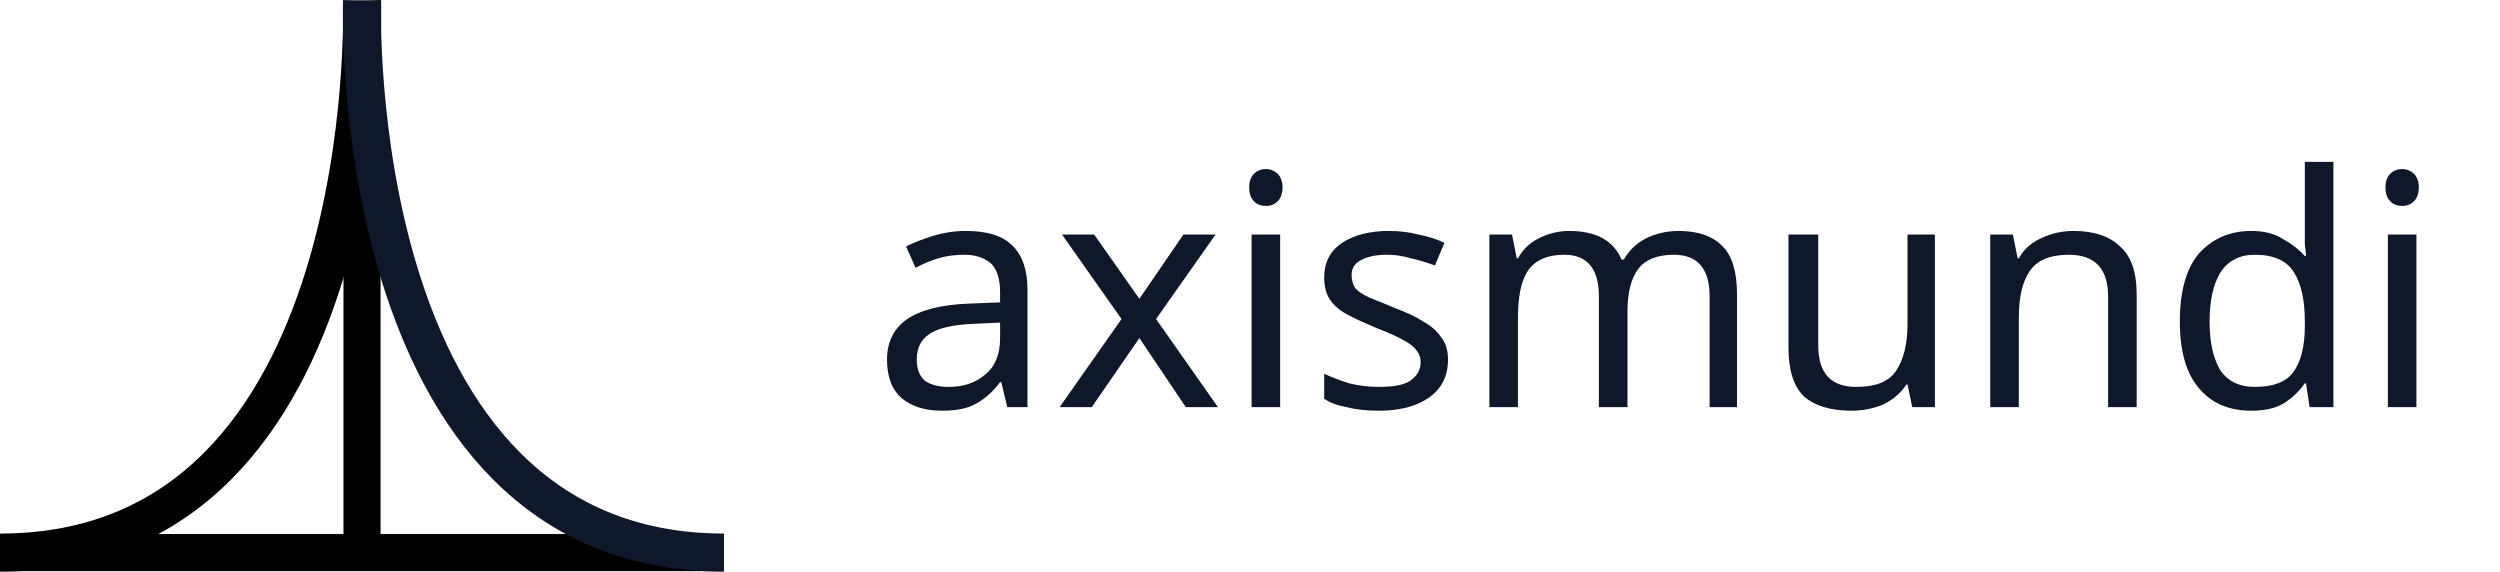
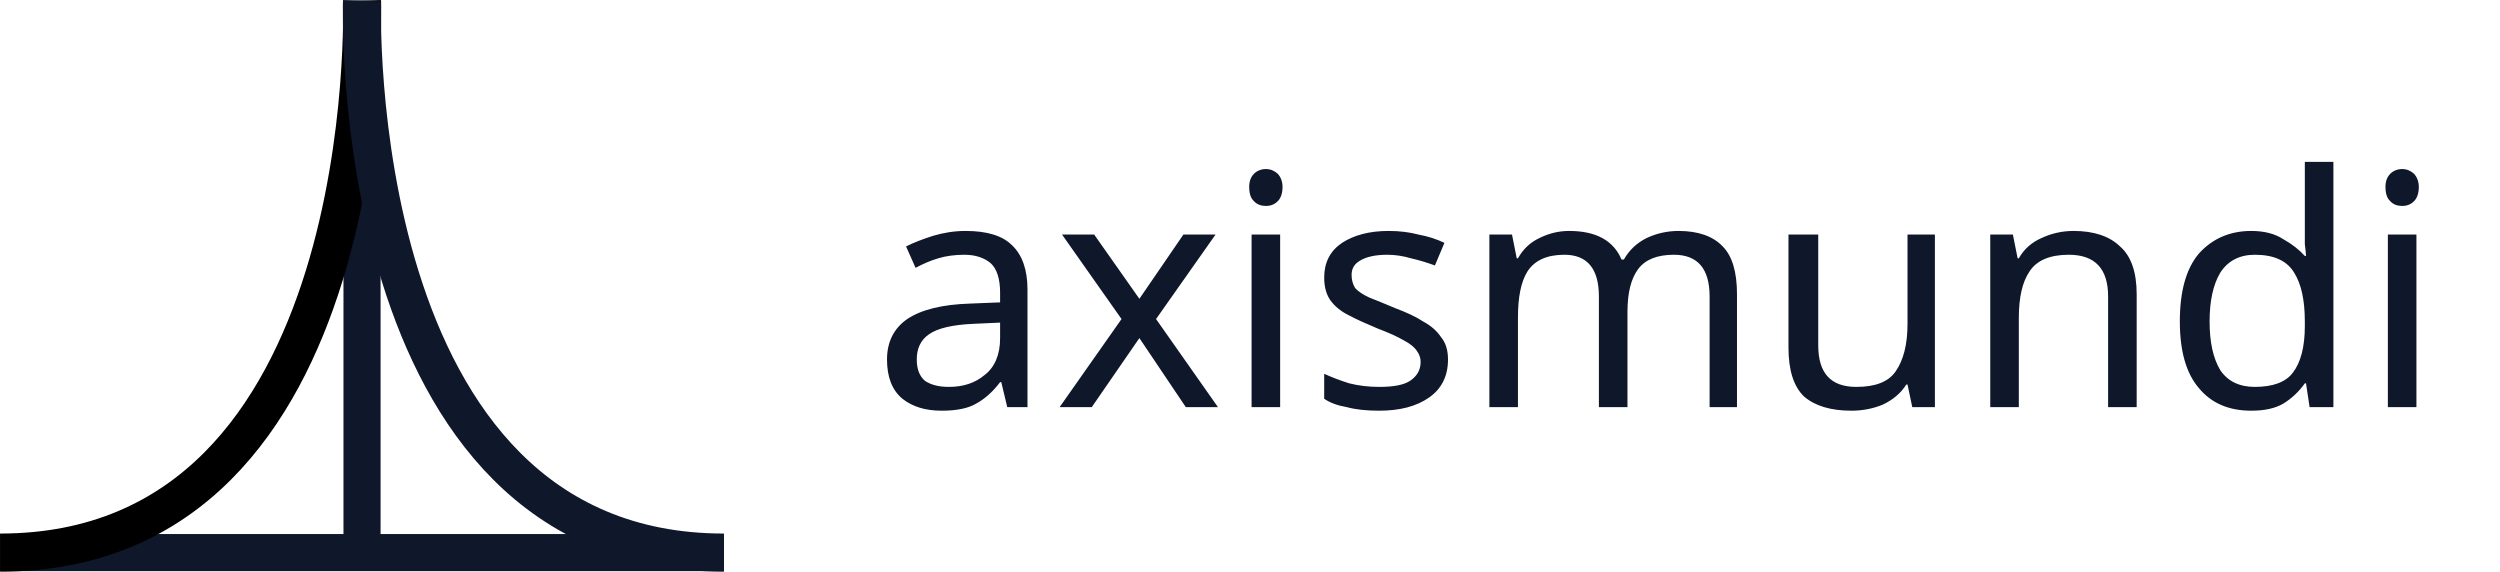
<svg xmlns="http://www.w3.org/2000/svg" width="124.007" height="28.355" viewBox="0 0 32.81 7.503">
-   <path d="M4.75.009v7.228ZM0 7.253h9.5Z" style="fill:none;stroke:#000;stroke-width:.487;stroke-dasharray:none;stroke-opacity:1" />
+   <path d="M4.75.009v7.228ZM0 7.253h9.5Z" style="fill:none;stroke:#0f172b;stroke-width:.487;stroke-dasharray:none;stroke-opacity:1" />
  <path d="M4.75.009S4.999 7.253 0 7.253" style="fill:none;fill-opacity:1;stroke:#000;stroke-width:.5;stroke-dasharray:none;stroke-opacity:1" />
  <path d="M4.75.009S4.507 7.253 9.5 7.253" style="fill:none;fill-opacity:1;stroke:#0f172b;stroke-width:.5;stroke-dasharray:none;stroke-opacity:1" />
  <text xml:space="preserve" x="11.453" y="5.342" style="font-style:normal;font-variant:normal;font-weight:400;font-stretch:normal;font-size:4.233px;font-family:&quot;Roboto Slab&quot;;-inkscape-font-specification:&quot;Roboto Slab&quot;;writing-mode:lr-tb;direction:ltr;fill:#f1f5f9;stroke-width:.265">
    <tspan x="11.453" y="5.342" style="font-size:4.233px;fill:#0f172b;fill-opacity:1;stroke-width:.265">axismundi</tspan>
  </text>
</svg>
